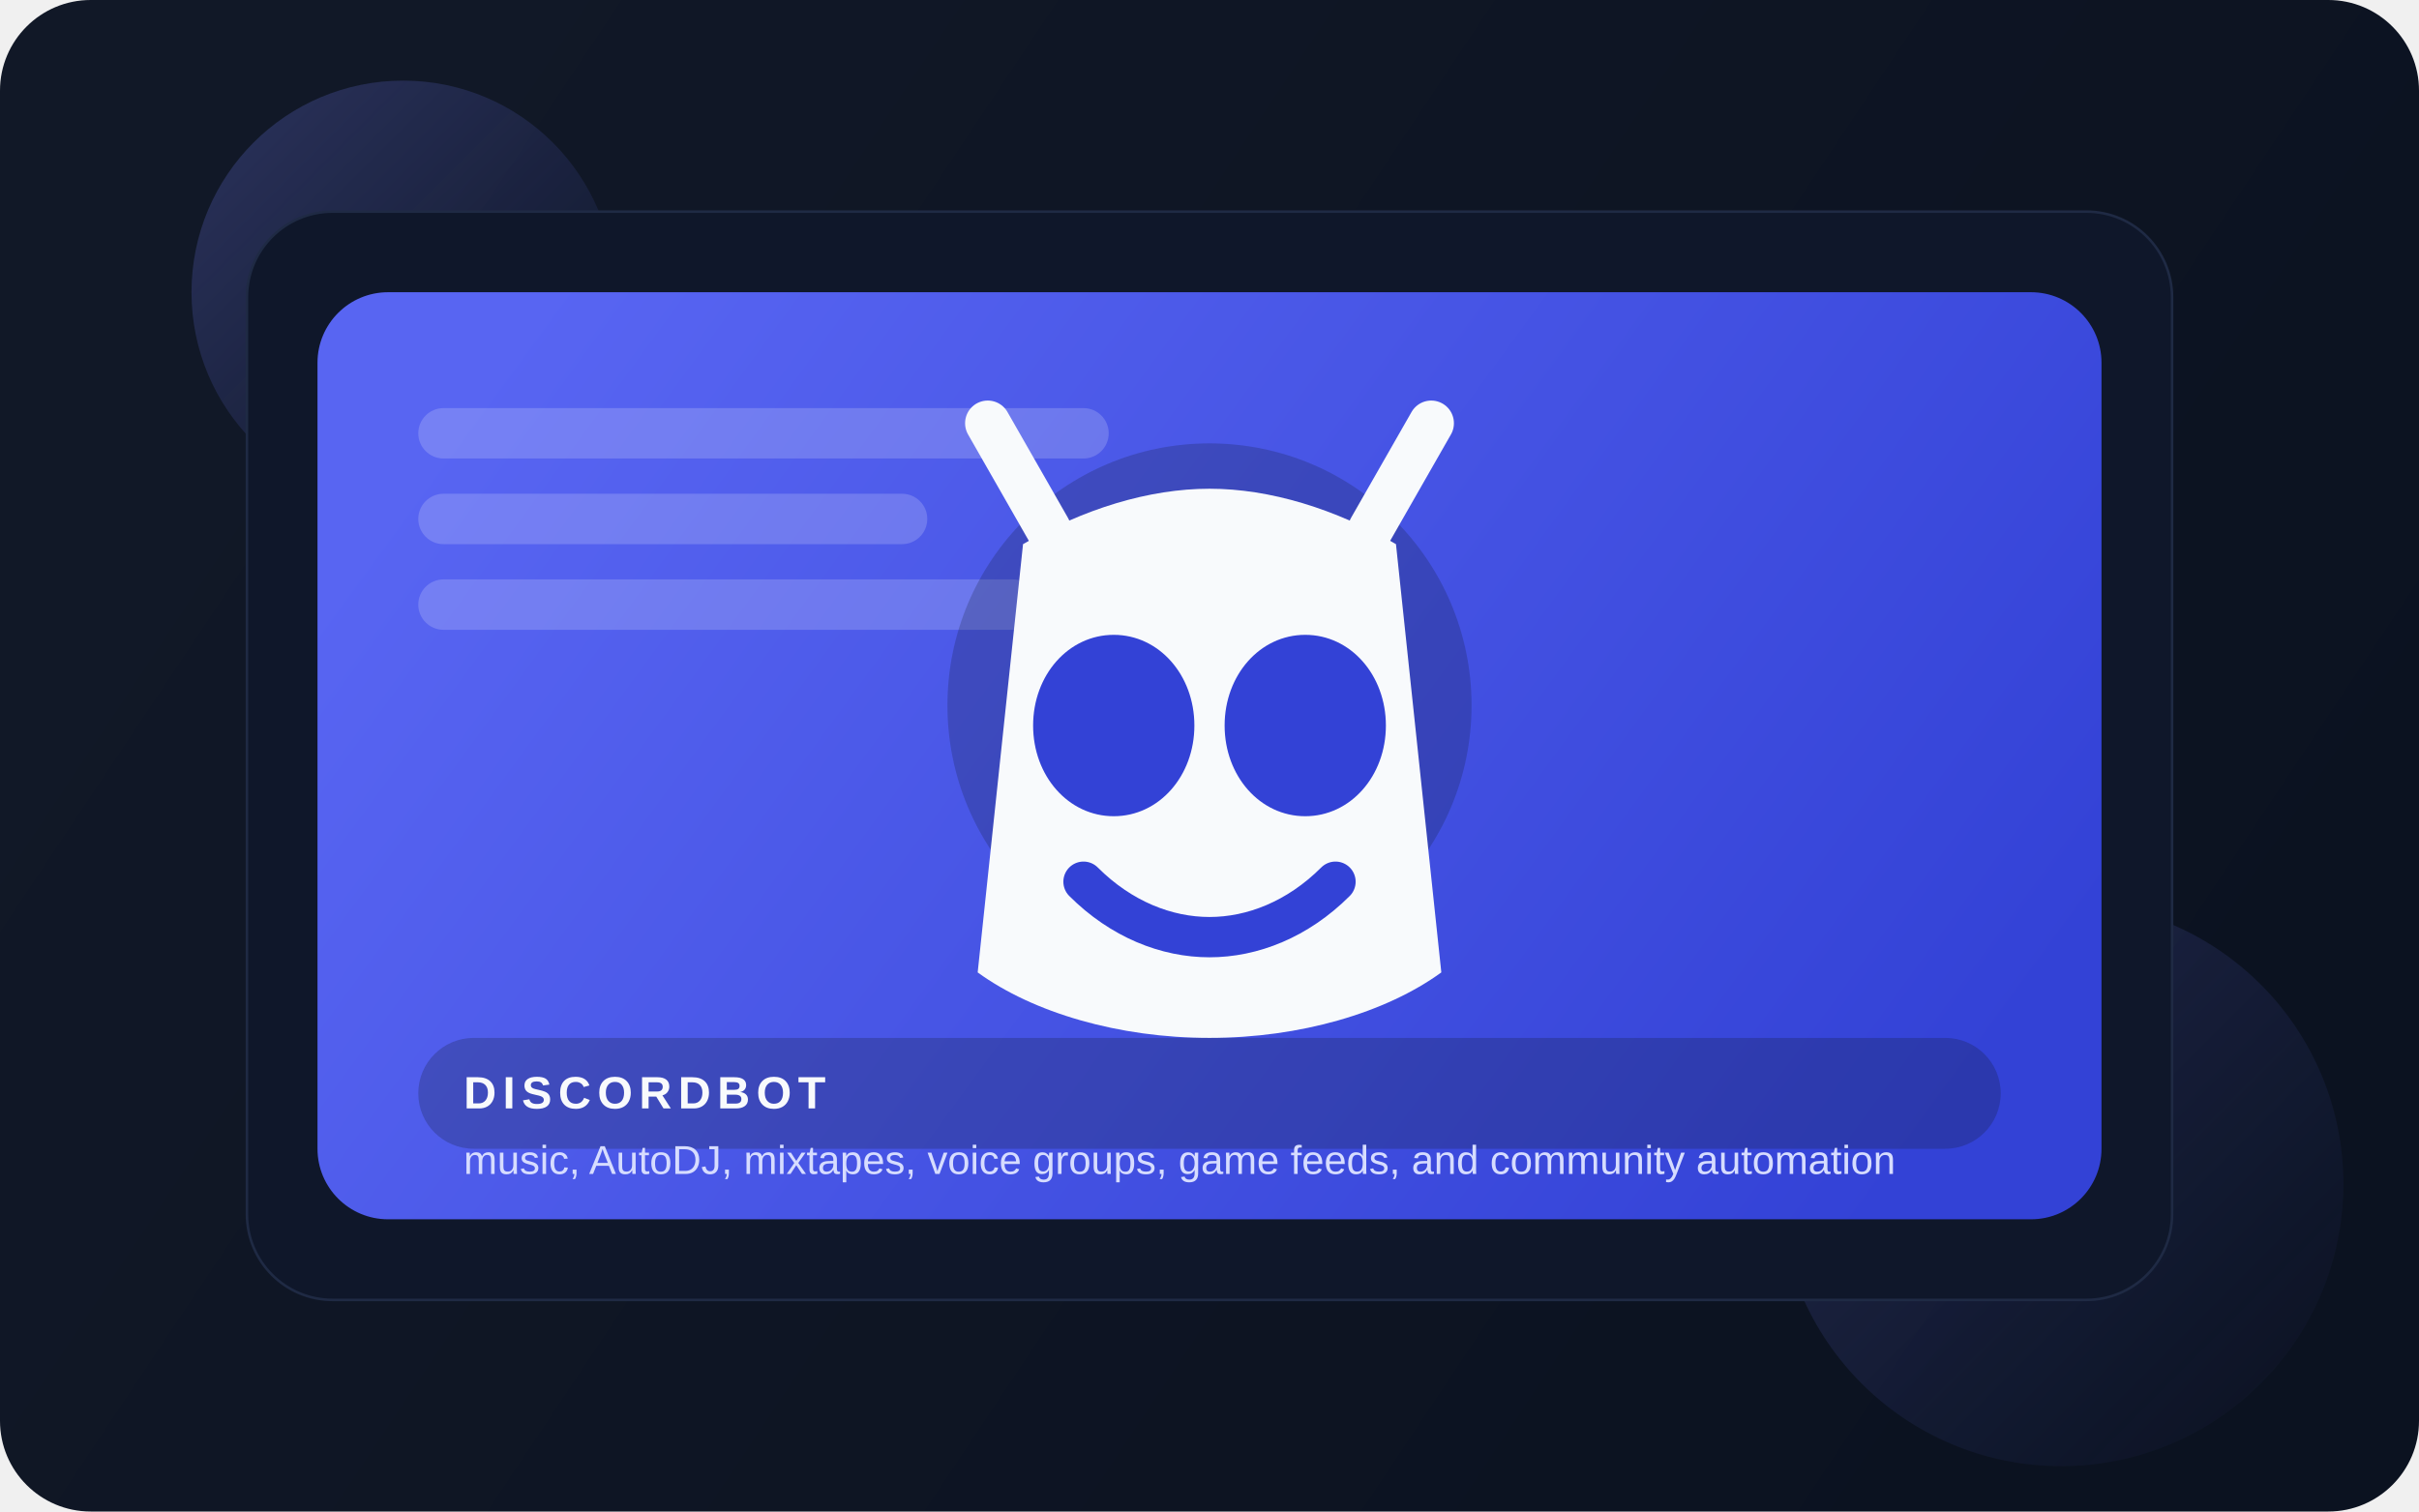
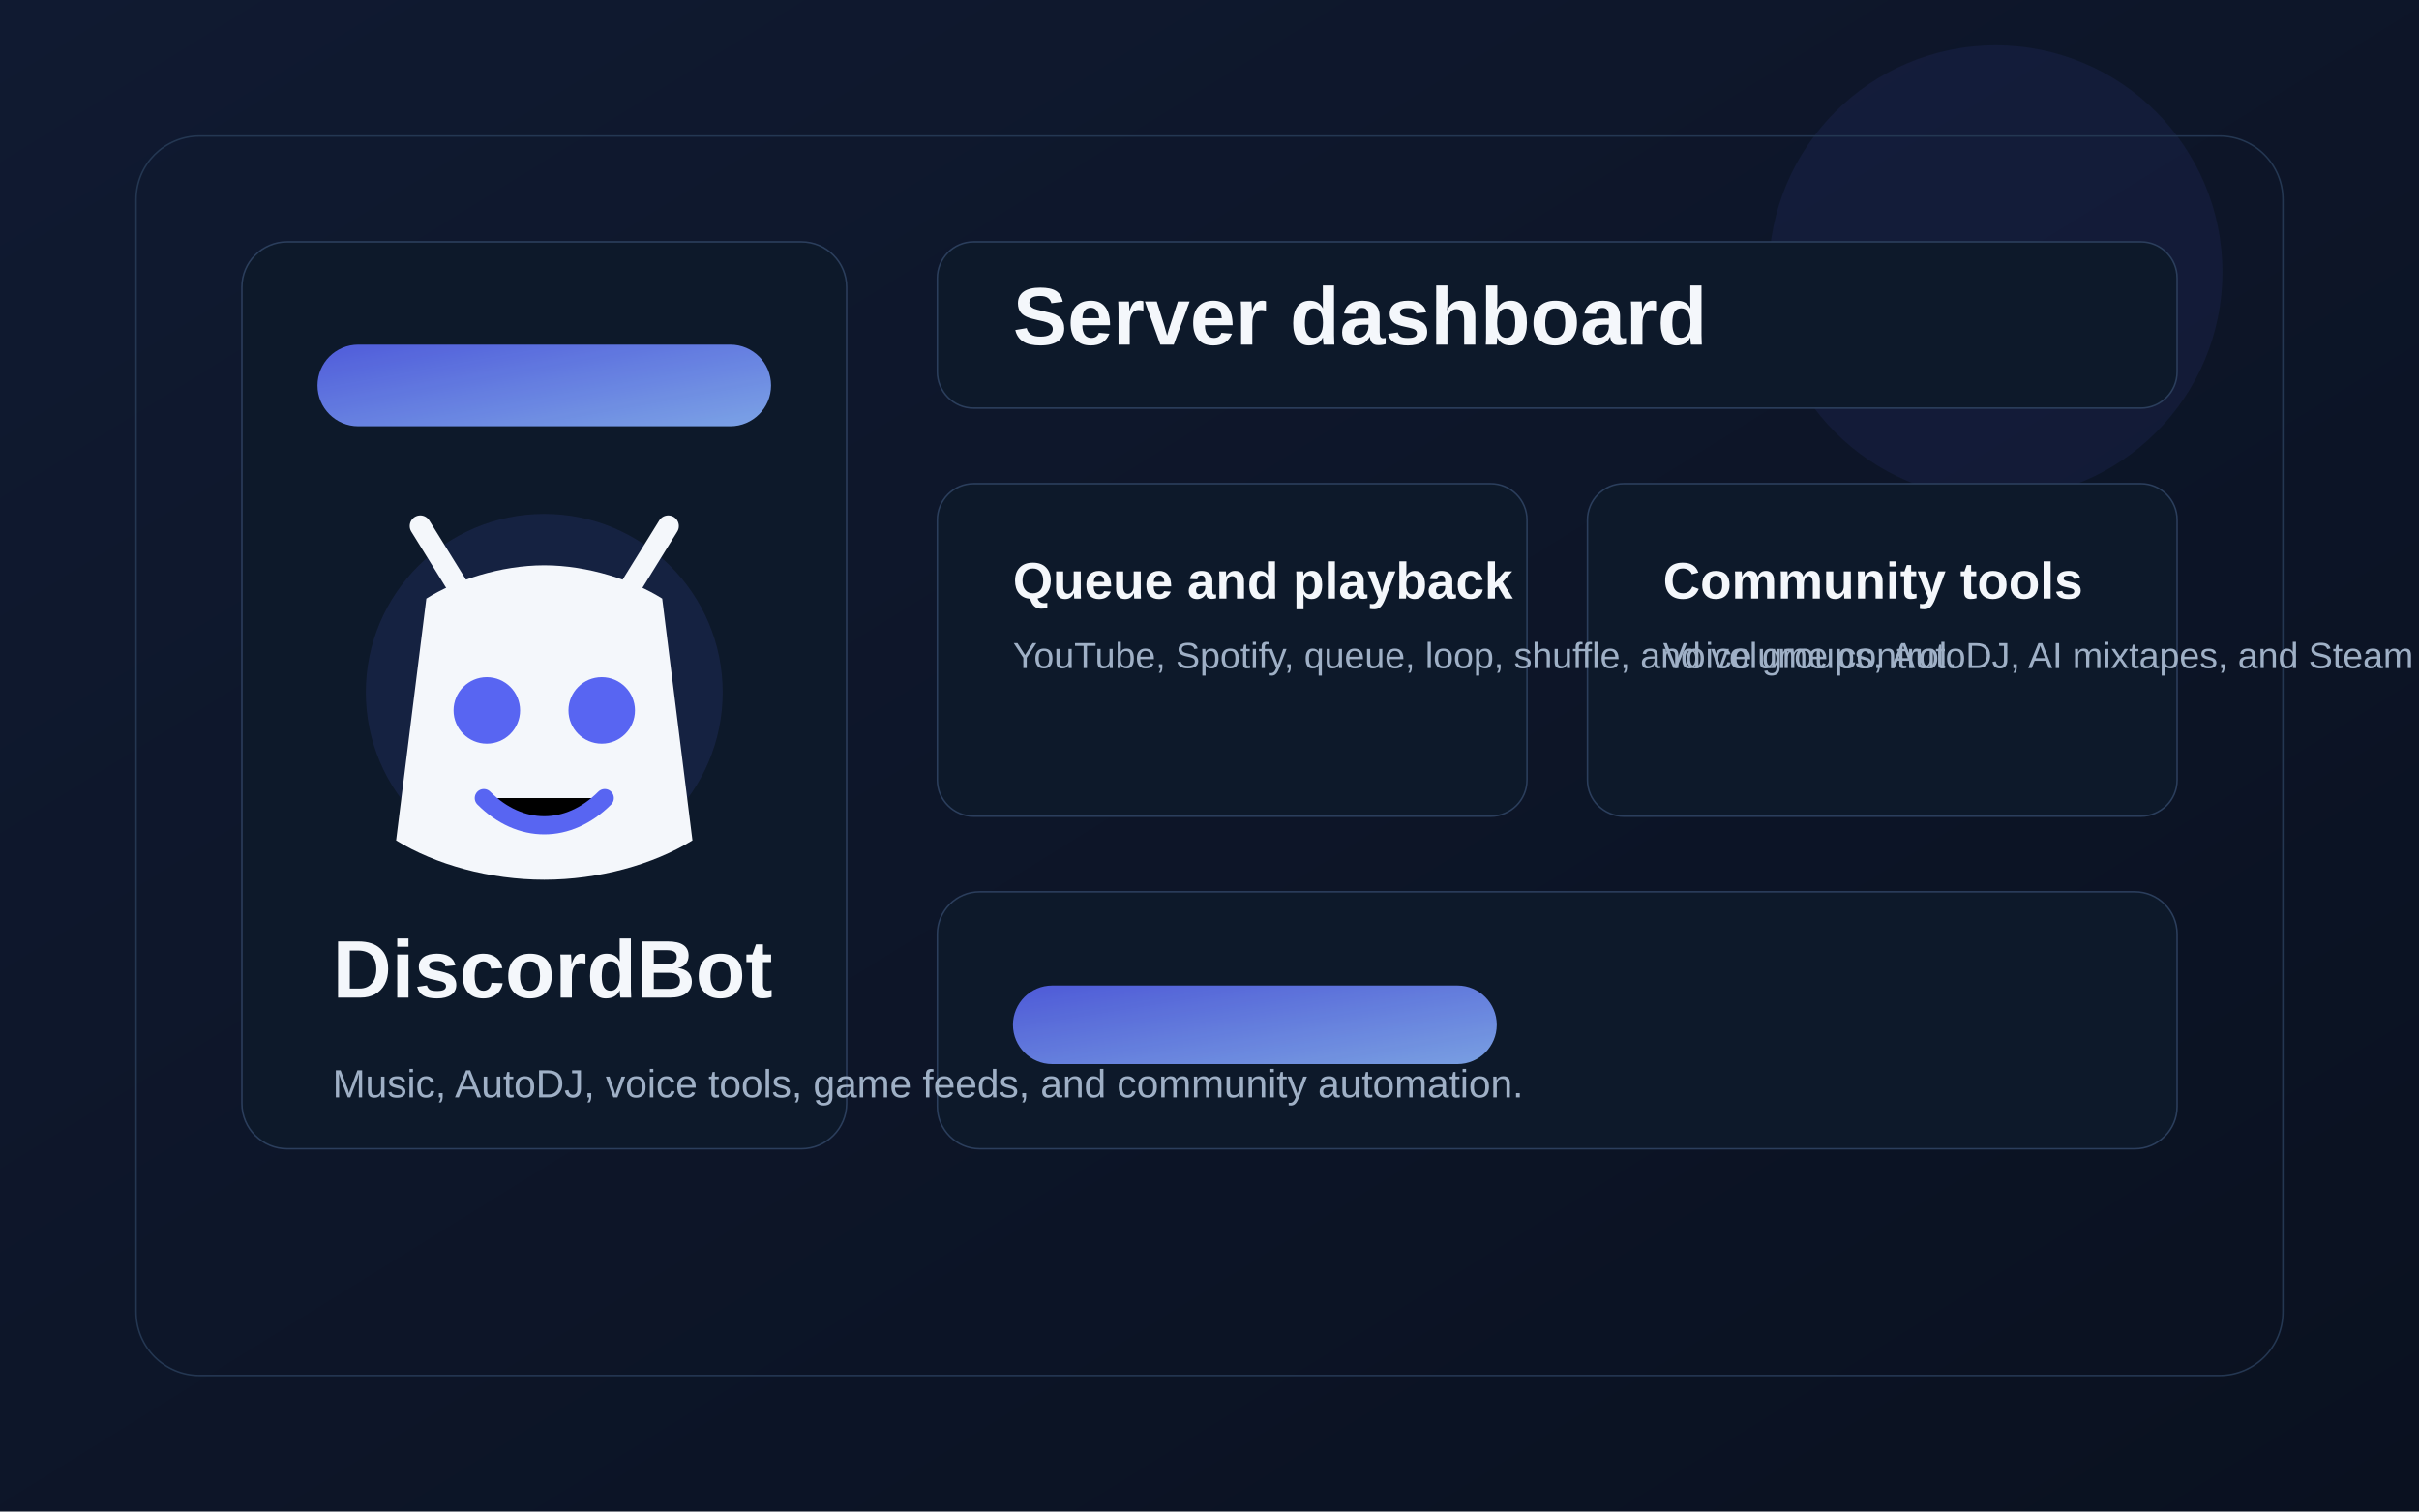
- <svg xmlns="http://www.w3.org/2000/svg" width="960" height="600" viewBox="0 0 960 600" fill="none">
+ <svg xmlns="http://www.w3.org/2000/svg" viewBox="0 0 1600 1000" role="img" aria-labelledby="title">
  <defs>
-     <linearGradient id="bg" x1="120" y1="60" x2="840" y2="540" gradientUnits="userSpaceOnUse">
-       <stop stop-color="#111827" />
-       <stop offset="1" stop-color="#0B1220" />
+     <linearGradient id="bg" x1="0" x2="1" y1="0" y2="1">
+       <stop offset="0%" stop-color="#101a31" />
+       <stop offset="100%" stop-color="#0a1120" />
    </linearGradient>
-     <linearGradient id="panel" x1="220" y1="110" x2="740" y2="490" gradientUnits="userSpaceOnUse">
-       <stop stop-color="#5865F2" />
-       <stop offset="1" stop-color="#3342D6" />
-     </linearGradient>
-     <linearGradient id="glow" x1="0" y1="0" x2="1" y2="1">
-       <stop stop-color="#7C86FF" stop-opacity="0.9" />
-       <stop offset="1" stop-color="#5865F2" stop-opacity="0" />
+     <linearGradient id="accent" x1="0" x2="1" y1="0" y2="1">
+       <stop offset="0%" stop-color="#5865f2" />
+       <stop offset="100%" stop-color="#8ab5ff" />
    </linearGradient>
  </defs>
-   <rect width="960" height="600" rx="36" fill="url(#bg)" />
-   <circle cx="160" cy="116" r="84" fill="url(#glow)" opacity="0.28" />
-   <circle cx="818" cy="470" r="112" fill="url(#glow)" opacity="0.22" />
-   <rect x="98" y="84" width="764" height="432" rx="34" fill="#0F172A" stroke="#1F2A44" />
-   <rect x="126" y="116" width="708" height="368" rx="28" fill="url(#panel)" />
-   <g opacity="0.18">
-     <rect x="166" y="162" width="274" height="20" rx="10" fill="white" />
-     <rect x="166" y="196" width="202" height="20" rx="10" fill="white" />
-     <rect x="166" y="230" width="246" height="20" rx="10" fill="white" />
-   </g>
-   <circle cx="480" cy="280" r="104" fill="#0F172A" opacity="0.22" />
-   <path d="M554 216C530 202 504 194 480 194C456 194 430 202 406 216L388 386C410 402 444 412 480 412C516 412 550 402 572 386L554 216Z" fill="#F8FAFC" />
-   <path d="M442 252C424 252 410 268 410 288C410 308 424 324 442 324C460 324 474 308 474 288C474 268 460 252 442 252Z" fill="#3342D6" />
-   <path d="M518 252C500 252 486 268 486 288C486 308 500 324 518 324C536 324 550 308 550 288C550 268 536 252 518 252Z" fill="#3342D6" />
-   <path d="M430 350C445 365 463 372 480 372C497 372 515 365 530 350" stroke="#3342D6" stroke-width="16" stroke-linecap="round" />
-   <path d="M416 210L392 168" stroke="#F8FAFC" stroke-width="18" stroke-linecap="round" />
-   <path d="M544 210L568 168" stroke="#F8FAFC" stroke-width="18" stroke-linecap="round" />
-   <rect x="166" y="412" width="628" height="44" rx="22" fill="#0F172A" opacity="0.24" />
-   <text x="184" y="440" fill="#F8FAFC" font-family="Sora, Arial, sans-serif" font-size="18" font-weight="700" letter-spacing="0.14em">
-     DISCORDBOT
-   </text>
-   <text x="184" y="466" fill="#D6DCFF" font-family="Manrope, Arial, sans-serif" font-size="16">
-     music, AutoDJ, mixtapes, voice groups, game feeds, and community automation
-   </text>
+   <rect width="1600" height="1000" fill="url(#bg)" />
+   <circle cx="1320" cy="180" r="150" fill="#5865f2" opacity=".08" />
+   <rect x="90" y="90" width="1420" height="820" rx="42" fill="none" stroke="#243752" />
+   <rect x="160" y="160" width="400" height="600" rx="30" fill="#0d192a" stroke="#2b3e5c" />
+   <rect x="620" y="160" width="820" height="110" rx="24" fill="#0d192a" stroke="#2b3e5c" />
+   <rect x="620" y="320" width="390" height="220" rx="24" fill="#0d192a" stroke="#2b3e5c" />
+   <rect x="1050" y="320" width="390" height="220" rx="24" fill="#0d192a" stroke="#2b3e5c" />
+   <rect x="620" y="590" width="820" height="170" rx="28" fill="#0d192a" stroke="#2b3e5c" />
+   <rect x="210" y="228" width="300" height="54" rx="27" fill="url(#accent)" opacity=".88" />
+   <circle cx="360" cy="458" r="118" fill="#5865f2" opacity=".12" />
+   <path d="M438 396C419 384 389 374 360 374C331 374 301 384 282 396L262 556C288 572 324 582 360 582C396 582 432 572 458 556L438 396Z" fill="#f4f7fb" />
+   <circle cx="322" cy="470" r="22" fill="#5865f2" />
+   <circle cx="398" cy="470" r="22" fill="#5865f2" />
+   <path d="M320 528C332 540 346 546 360 546C374 546 388 540 400 528" stroke="#5865f2" stroke-width="12" stroke-linecap="round" />
+   <path d="M304 390L278 348" stroke="#f4f7fb" stroke-width="14" stroke-linecap="round" />
+   <path d="M416 390L442 348" stroke="#f4f7fb" stroke-width="14" stroke-linecap="round" />
+   <text x="220" y="660" fill="#f4f7fb" font-family="Arial, Helvetica, sans-serif" font-size="54" font-weight="700">DiscordBot</text>
+   <text x="220" y="726" fill="#9fb0c6" font-family="Arial, Helvetica, sans-serif" font-size="26">Music, AutoDJ, voice tools, game feeds, and community automation.</text>
+   <text x="670" y="228" fill="#f4f7fb" font-family="Arial, Helvetica, sans-serif" font-size="54" font-weight="700">Server dashboard</text>
+   <text x="670" y="396" fill="#f4f7fb" font-family="Arial, Helvetica, sans-serif" font-size="34" font-weight="700">Queue and playback</text>
+   <text x="670" y="442" fill="#9fb0c6" font-family="Arial, Helvetica, sans-serif" font-size="24">YouTube, Spotify, queue, loop, shuffle, and volume control.</text>
+   <text x="1100" y="396" fill="#f4f7fb" font-family="Arial, Helvetica, sans-serif" font-size="34" font-weight="700">Community tools</text>
+   <text x="1100" y="442" fill="#9fb0c6" font-family="Arial, Helvetica, sans-serif" font-size="24">Voice groups, AutoDJ, AI mixtapes, and Steam deals feed.</text>
+   <rect x="670" y="652" width="320" height="52" rx="26" fill="url(#accent)" opacity=".86" />
</svg>
